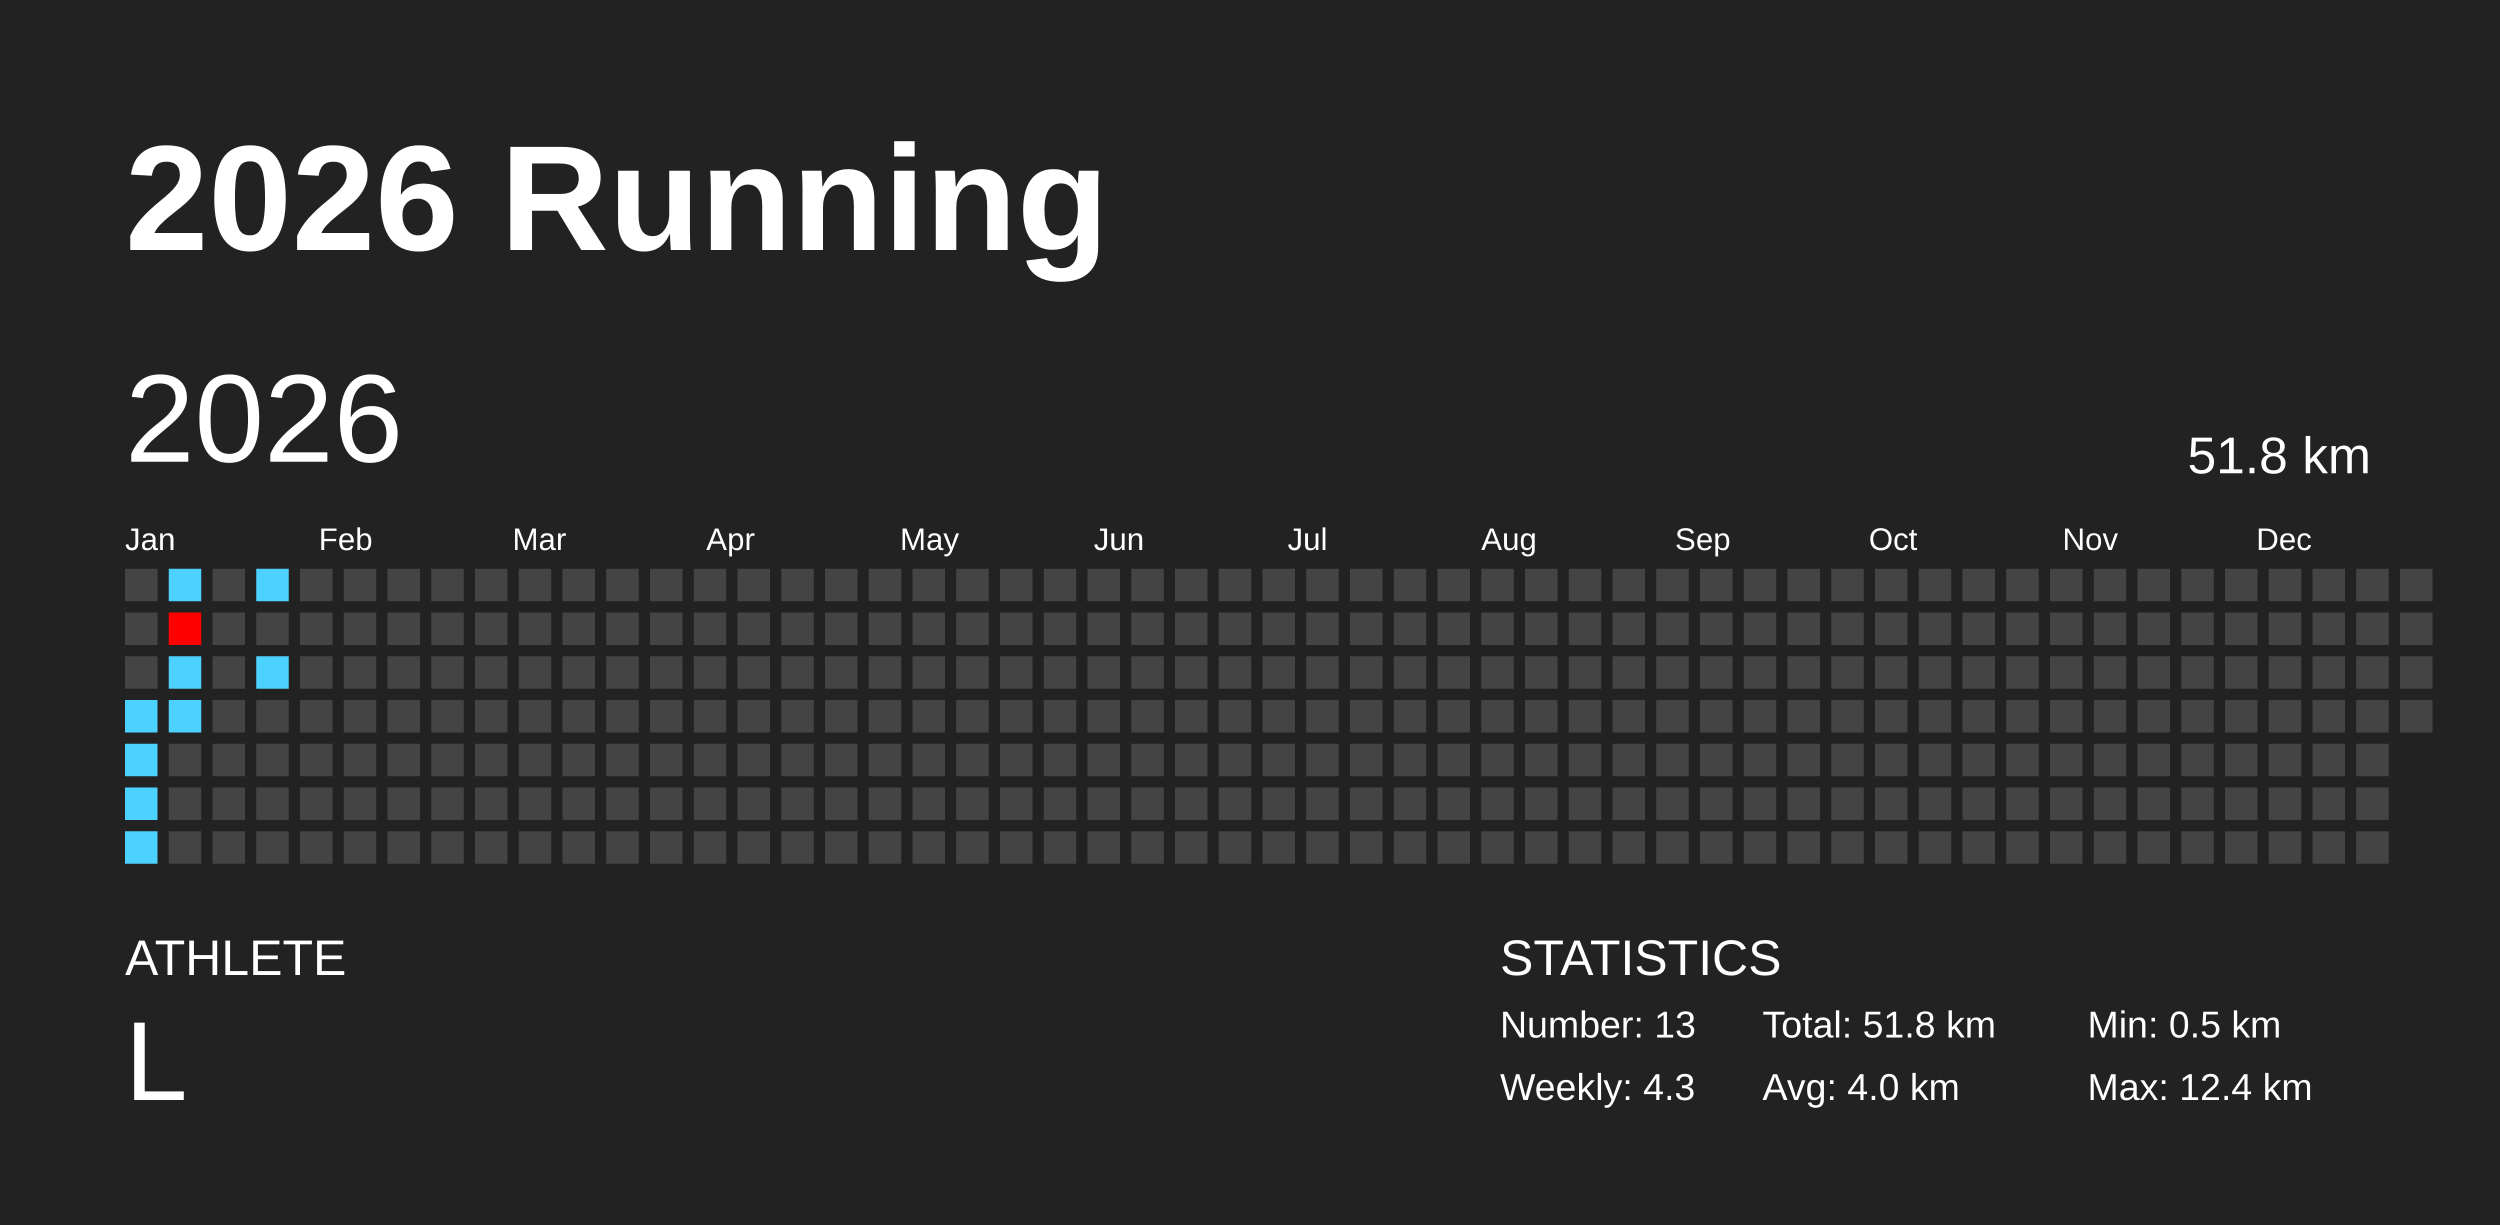
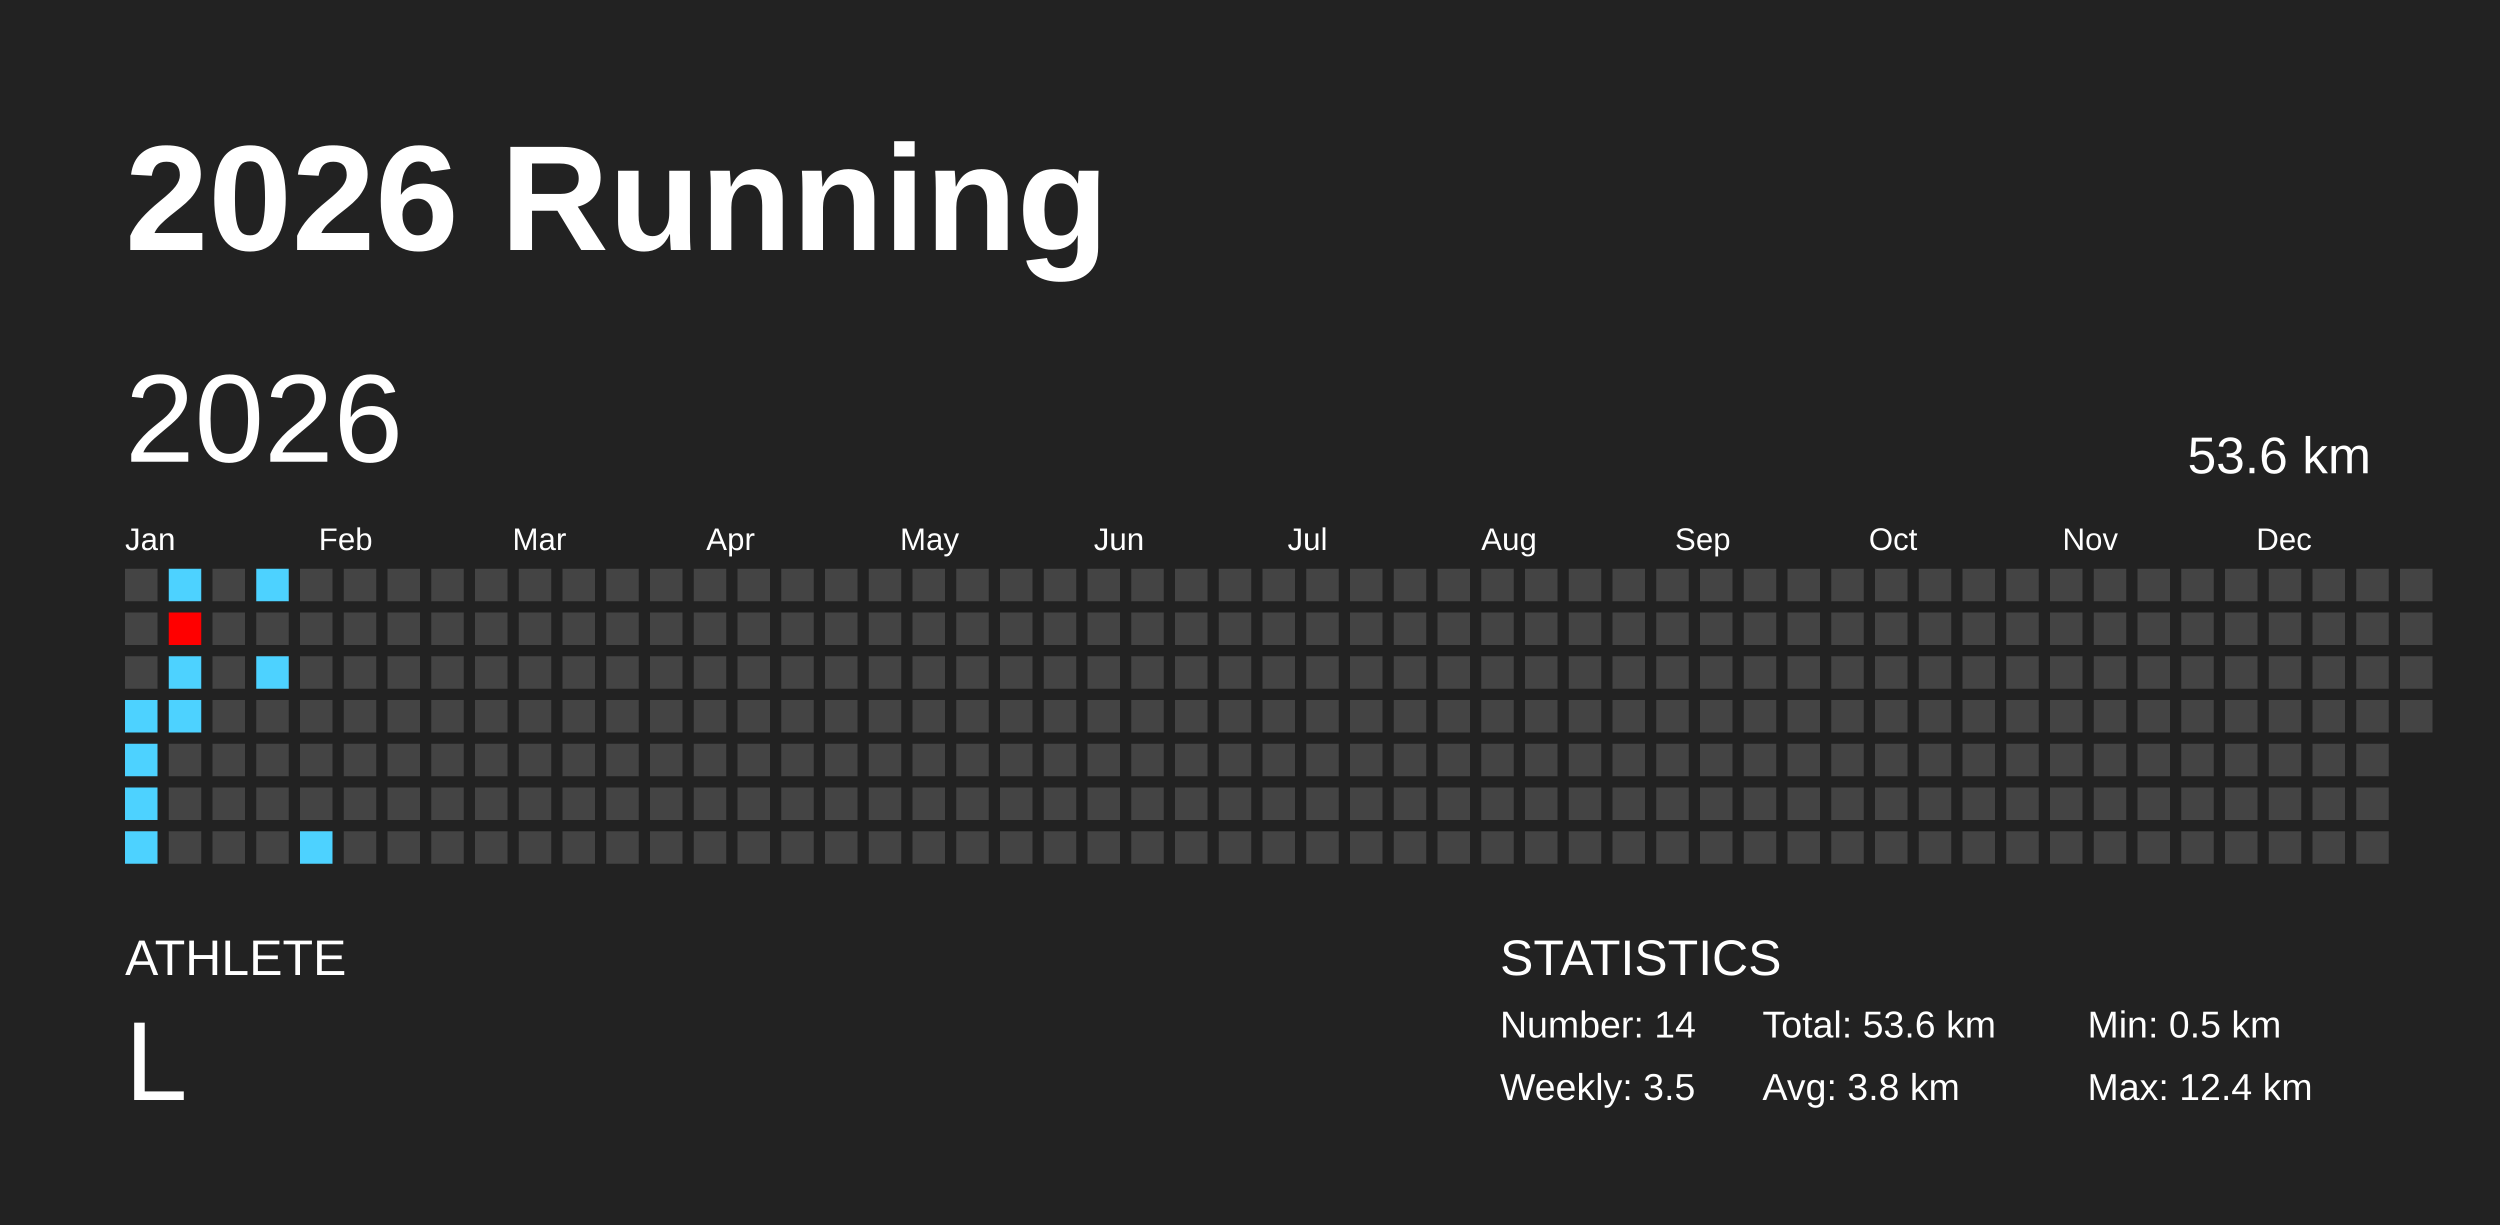
<svg xmlns="http://www.w3.org/2000/svg" baseProfile="full" height="98mm" version="1.1" viewBox="0,0,200,98" width="200mm">
  <defs />
  <rect fill="#222222" height="98" width="200" x="0" y="0" />
  <text fill="#FFFFFF" style="font-size:12px; font-family:Arial; font-weight:bold;" x="10" y="20">2026 Running</text>
  <text fill="#FFFFFF" style="font-size:4px; font-family:Arial" x="10" y="78">ATHLETE</text>
  <text fill="#FFFFFF" style="font-size:9px; font-family:Arial" x="10" y="88">L</text>
  <text fill="#FFFFFF" style="font-size:4px; font-family:Arial" x="120" y="78">STATISTICS</text>
-   <text fill="#FFFFFF" style="font-size:3px; font-family:Arial" x="120" y="83">Number: 13</text>
-   <text fill="#FFFFFF" style="font-size:3px; font-family:Arial" x="120" y="88">Weekly: 4.3</text>
-   <text fill="#FFFFFF" style="font-size:3px; font-family:Arial" x="141" y="83">Total: 51.8 km</text>
-   <text fill="#FFFFFF" style="font-size:3px; font-family:Arial" x="141" y="88">Avg: 4.0 km</text>
+   <text fill="#FFFFFF" style="font-size:3px; font-family:Arial" x="120" y="83">Number: 14</text>
+   <text fill="#FFFFFF" style="font-size:3px; font-family:Arial" x="120" y="88">Weekly: 3.5</text>
+   <text fill="#FFFFFF" style="font-size:3px; font-family:Arial" x="141" y="83">Total: 53.6 km</text>
+   <text fill="#FFFFFF" style="font-size:3px; font-family:Arial" x="141" y="88">Avg: 3.8 km</text>
  <text fill="#FFFFFF" style="font-size:3px; font-family:Arial" x="167" y="83">Min: 0.5 km</text>
  <text fill="#FFFFFF" style="font-size:3px; font-family:Arial" x="167" y="88">Max: 12.4 km</text>
  <text dominant-baseline="hanging" fill="#FFFFFF" style="font-size:10.0px; font-family:Arial;" x="10" y="30">2026</text>
-   <text dominant-baseline="hanging" fill="#FFFFFF" style="font-size:4.125px; font-family:Arial;" x="175" y="35">51.8 km</text>
+   <text dominant-baseline="hanging" fill="#FFFFFF" style="font-size:4.125px; font-family:Arial;" x="175" y="35">53.6 km</text>
  <text fill="#FFFFFF" style="font-size:2.5px; font-family:Arial" x="10.0" y="44">Jan</text>
  <text fill="#FFFFFF" style="font-size:2.5px; font-family:Arial" x="25.5" y="44">Feb</text>
  <text fill="#FFFFFF" style="font-size:2.5px; font-family:Arial" x="41.0" y="44">Mar</text>
  <text fill="#FFFFFF" style="font-size:2.5px; font-family:Arial" x="56.5" y="44">Apr</text>
  <text fill="#FFFFFF" style="font-size:2.5px; font-family:Arial" x="72.0" y="44">May</text>
  <text fill="#FFFFFF" style="font-size:2.5px; font-family:Arial" x="87.5" y="44">Jun</text>
  <text fill="#FFFFFF" style="font-size:2.5px; font-family:Arial" x="103.0" y="44">Jul</text>
  <text fill="#FFFFFF" style="font-size:2.5px; font-family:Arial" x="118.5" y="44">Aug</text>
  <text fill="#FFFFFF" style="font-size:2.5px; font-family:Arial" x="134.0" y="44">Sep</text>
  <text fill="#FFFFFF" style="font-size:2.5px; font-family:Arial" x="149.5" y="44">Oct</text>
  <text fill="#FFFFFF" style="font-size:2.5px; font-family:Arial" x="165.0" y="44">Nov</text>
  <text fill="#FFFFFF" style="font-size:2.5px; font-family:Arial" x="180.5" y="44">Dec</text>
  <rect fill="#444444" height="2.6" width="2.6" x="10.0" y="45.5" />
  <rect fill="#444444" height="2.6" width="2.6" x="10.0" y="49.0" />
  <rect fill="#444444" height="2.6" width="2.6" x="10.0" y="52.5" />
  <rect fill="#4dd2ff" height="2.6" width="2.6" x="10.0" y="56.0" />
  <rect fill="#4dd2ff" height="2.6" width="2.6" x="10.0" y="59.5" />
  <rect fill="#4dd2ff" height="2.6" width="2.6" x="10.0" y="63.0" />
  <rect fill="#4dd2ff" height="2.6" width="2.6" x="10.0" y="66.5" />
  <rect fill="#4dd2ff" height="2.6" width="2.6" x="13.5" y="45.5" />
  <rect fill="#ff0000" height="2.6" width="2.6" x="13.5" y="49.0" />
  <rect fill="#4dd2ff" height="2.6" width="2.6" x="13.5" y="52.5" />
  <rect fill="#4dd2ff" height="2.6" width="2.6" x="13.5" y="56.0" />
  <rect fill="#444444" height="2.6" width="2.6" x="13.5" y="59.5" />
  <rect fill="#444444" height="2.6" width="2.6" x="13.5" y="63.0" />
  <rect fill="#444444" height="2.6" width="2.6" x="13.5" y="66.5" />
  <rect fill="#444444" height="2.6" width="2.6" x="17.0" y="45.5" />
  <rect fill="#444444" height="2.6" width="2.6" x="17.0" y="49.0" />
  <rect fill="#444444" height="2.6" width="2.6" x="17.0" y="52.5" />
  <rect fill="#444444" height="2.6" width="2.6" x="17.0" y="56.0" />
  <rect fill="#444444" height="2.6" width="2.6" x="17.0" y="59.5" />
  <rect fill="#444444" height="2.6" width="2.6" x="17.0" y="63.0" />
  <rect fill="#444444" height="2.6" width="2.6" x="17.0" y="66.5" />
  <rect fill="#4dd2ff" height="2.6" width="2.6" x="20.5" y="45.5" />
  <rect fill="#444444" height="2.6" width="2.6" x="20.5" y="49.0" />
  <rect fill="#4dd2ff" height="2.6" width="2.6" x="20.5" y="52.5" />
  <rect fill="#444444" height="2.6" width="2.6" x="20.5" y="56.0" />
  <rect fill="#444444" height="2.6" width="2.6" x="20.5" y="59.5" />
  <rect fill="#444444" height="2.6" width="2.6" x="20.5" y="63.0" />
  <rect fill="#444444" height="2.6" width="2.6" x="20.5" y="66.5" />
  <rect fill="#444444" height="2.6" width="2.6" x="24.0" y="45.5" />
  <rect fill="#444444" height="2.6" width="2.6" x="24.0" y="49.0" />
  <rect fill="#444444" height="2.6" width="2.6" x="24.0" y="52.5" />
  <rect fill="#444444" height="2.6" width="2.6" x="24.0" y="56.0" />
  <rect fill="#444444" height="2.6" width="2.6" x="24.0" y="59.5" />
  <rect fill="#444444" height="2.6" width="2.6" x="24.0" y="63.0" />
-   <rect fill="#444444" height="2.6" width="2.6" x="24.0" y="66.5" />
+   <rect fill="#4dd2ff" height="2.6" width="2.6" x="24.0" y="66.5" />
  <rect fill="#444444" height="2.6" width="2.6" x="27.5" y="45.5" />
  <rect fill="#444444" height="2.6" width="2.6" x="27.5" y="49.0" />
  <rect fill="#444444" height="2.6" width="2.6" x="27.5" y="52.5" />
  <rect fill="#444444" height="2.6" width="2.6" x="27.5" y="56.0" />
  <rect fill="#444444" height="2.6" width="2.6" x="27.5" y="59.5" />
  <rect fill="#444444" height="2.6" width="2.6" x="27.5" y="63.0" />
  <rect fill="#444444" height="2.6" width="2.6" x="27.5" y="66.5" />
  <rect fill="#444444" height="2.6" width="2.6" x="31.0" y="45.5" />
  <rect fill="#444444" height="2.6" width="2.6" x="31.0" y="49.0" />
  <rect fill="#444444" height="2.6" width="2.6" x="31.0" y="52.5" />
  <rect fill="#444444" height="2.6" width="2.6" x="31.0" y="56.0" />
  <rect fill="#444444" height="2.6" width="2.6" x="31.0" y="59.5" />
  <rect fill="#444444" height="2.6" width="2.6" x="31.0" y="63.0" />
  <rect fill="#444444" height="2.6" width="2.6" x="31.0" y="66.5" />
  <rect fill="#444444" height="2.6" width="2.6" x="34.5" y="45.5" />
  <rect fill="#444444" height="2.6" width="2.6" x="34.5" y="49.0" />
  <rect fill="#444444" height="2.6" width="2.6" x="34.5" y="52.5" />
  <rect fill="#444444" height="2.6" width="2.6" x="34.5" y="56.0" />
  <rect fill="#444444" height="2.6" width="2.6" x="34.5" y="59.5" />
  <rect fill="#444444" height="2.6" width="2.6" x="34.5" y="63.0" />
  <rect fill="#444444" height="2.6" width="2.6" x="34.5" y="66.5" />
  <rect fill="#444444" height="2.6" width="2.6" x="38.0" y="45.5" />
  <rect fill="#444444" height="2.6" width="2.6" x="38.0" y="49.0" />
  <rect fill="#444444" height="2.6" width="2.6" x="38.0" y="52.5" />
  <rect fill="#444444" height="2.6" width="2.6" x="38.0" y="56.0" />
  <rect fill="#444444" height="2.6" width="2.6" x="38.0" y="59.5" />
  <rect fill="#444444" height="2.6" width="2.6" x="38.0" y="63.0" />
  <rect fill="#444444" height="2.6" width="2.6" x="38.0" y="66.5" />
  <rect fill="#444444" height="2.6" width="2.6" x="41.5" y="45.5" />
  <rect fill="#444444" height="2.6" width="2.6" x="41.5" y="49.0" />
  <rect fill="#444444" height="2.6" width="2.6" x="41.5" y="52.5" />
  <rect fill="#444444" height="2.6" width="2.6" x="41.5" y="56.0" />
  <rect fill="#444444" height="2.6" width="2.6" x="41.5" y="59.5" />
  <rect fill="#444444" height="2.6" width="2.6" x="41.5" y="63.0" />
  <rect fill="#444444" height="2.6" width="2.6" x="41.5" y="66.5" />
  <rect fill="#444444" height="2.6" width="2.6" x="45.0" y="45.5" />
  <rect fill="#444444" height="2.6" width="2.6" x="45.0" y="49.0" />
  <rect fill="#444444" height="2.6" width="2.6" x="45.0" y="52.5" />
  <rect fill="#444444" height="2.6" width="2.6" x="45.0" y="56.0" />
  <rect fill="#444444" height="2.6" width="2.6" x="45.0" y="59.5" />
  <rect fill="#444444" height="2.6" width="2.6" x="45.0" y="63.0" />
  <rect fill="#444444" height="2.6" width="2.6" x="45.0" y="66.5" />
  <rect fill="#444444" height="2.6" width="2.6" x="48.5" y="45.5" />
  <rect fill="#444444" height="2.6" width="2.6" x="48.5" y="49.0" />
  <rect fill="#444444" height="2.6" width="2.6" x="48.5" y="52.5" />
  <rect fill="#444444" height="2.6" width="2.6" x="48.5" y="56.0" />
  <rect fill="#444444" height="2.6" width="2.6" x="48.5" y="59.5" />
  <rect fill="#444444" height="2.6" width="2.6" x="48.5" y="63.0" />
  <rect fill="#444444" height="2.6" width="2.6" x="48.5" y="66.5" />
  <rect fill="#444444" height="2.6" width="2.6" x="52.0" y="45.5" />
  <rect fill="#444444" height="2.6" width="2.6" x="52.0" y="49.0" />
  <rect fill="#444444" height="2.6" width="2.6" x="52.0" y="52.5" />
  <rect fill="#444444" height="2.6" width="2.6" x="52.0" y="56.0" />
  <rect fill="#444444" height="2.6" width="2.6" x="52.0" y="59.5" />
  <rect fill="#444444" height="2.6" width="2.6" x="52.0" y="63.0" />
  <rect fill="#444444" height="2.6" width="2.6" x="52.0" y="66.5" />
  <rect fill="#444444" height="2.6" width="2.6" x="55.5" y="45.5" />
  <rect fill="#444444" height="2.6" width="2.6" x="55.5" y="49.0" />
  <rect fill="#444444" height="2.6" width="2.6" x="55.5" y="52.5" />
  <rect fill="#444444" height="2.6" width="2.6" x="55.5" y="56.0" />
  <rect fill="#444444" height="2.6" width="2.6" x="55.5" y="59.5" />
  <rect fill="#444444" height="2.6" width="2.6" x="55.5" y="63.0" />
  <rect fill="#444444" height="2.6" width="2.6" x="55.5" y="66.5" />
  <rect fill="#444444" height="2.6" width="2.6" x="59.0" y="45.5" />
  <rect fill="#444444" height="2.6" width="2.6" x="59.0" y="49.0" />
  <rect fill="#444444" height="2.6" width="2.6" x="59.0" y="52.5" />
  <rect fill="#444444" height="2.6" width="2.6" x="59.0" y="56.0" />
  <rect fill="#444444" height="2.6" width="2.6" x="59.0" y="59.5" />
  <rect fill="#444444" height="2.6" width="2.6" x="59.0" y="63.0" />
  <rect fill="#444444" height="2.6" width="2.6" x="59.0" y="66.5" />
  <rect fill="#444444" height="2.6" width="2.6" x="62.5" y="45.5" />
  <rect fill="#444444" height="2.6" width="2.6" x="62.5" y="49.0" />
  <rect fill="#444444" height="2.6" width="2.6" x="62.5" y="52.5" />
  <rect fill="#444444" height="2.6" width="2.6" x="62.5" y="56.0" />
  <rect fill="#444444" height="2.6" width="2.6" x="62.5" y="59.5" />
  <rect fill="#444444" height="2.6" width="2.6" x="62.5" y="63.0" />
  <rect fill="#444444" height="2.6" width="2.6" x="62.5" y="66.5" />
  <rect fill="#444444" height="2.6" width="2.6" x="66.0" y="45.5" />
  <rect fill="#444444" height="2.6" width="2.6" x="66.0" y="49.0" />
  <rect fill="#444444" height="2.6" width="2.6" x="66.0" y="52.5" />
  <rect fill="#444444" height="2.6" width="2.6" x="66.0" y="56.0" />
  <rect fill="#444444" height="2.6" width="2.6" x="66.0" y="59.5" />
  <rect fill="#444444" height="2.6" width="2.6" x="66.0" y="63.0" />
  <rect fill="#444444" height="2.6" width="2.6" x="66.0" y="66.5" />
  <rect fill="#444444" height="2.6" width="2.6" x="69.5" y="45.5" />
  <rect fill="#444444" height="2.6" width="2.6" x="69.5" y="49.0" />
  <rect fill="#444444" height="2.6" width="2.6" x="69.5" y="52.5" />
  <rect fill="#444444" height="2.6" width="2.6" x="69.5" y="56.0" />
  <rect fill="#444444" height="2.6" width="2.6" x="69.5" y="59.5" />
  <rect fill="#444444" height="2.6" width="2.6" x="69.5" y="63.0" />
  <rect fill="#444444" height="2.6" width="2.6" x="69.5" y="66.5" />
  <rect fill="#444444" height="2.6" width="2.6" x="73.0" y="45.5" />
  <rect fill="#444444" height="2.6" width="2.6" x="73.0" y="49.0" />
  <rect fill="#444444" height="2.6" width="2.6" x="73.0" y="52.5" />
  <rect fill="#444444" height="2.6" width="2.6" x="73.0" y="56.0" />
  <rect fill="#444444" height="2.6" width="2.6" x="73.0" y="59.5" />
  <rect fill="#444444" height="2.6" width="2.6" x="73.0" y="63.0" />
  <rect fill="#444444" height="2.6" width="2.6" x="73.0" y="66.5" />
  <rect fill="#444444" height="2.6" width="2.6" x="76.5" y="45.5" />
  <rect fill="#444444" height="2.6" width="2.6" x="76.5" y="49.0" />
  <rect fill="#444444" height="2.6" width="2.6" x="76.5" y="52.5" />
  <rect fill="#444444" height="2.6" width="2.6" x="76.5" y="56.0" />
  <rect fill="#444444" height="2.6" width="2.6" x="76.5" y="59.5" />
  <rect fill="#444444" height="2.6" width="2.6" x="76.5" y="63.0" />
  <rect fill="#444444" height="2.6" width="2.6" x="76.5" y="66.5" />
  <rect fill="#444444" height="2.6" width="2.6" x="80.0" y="45.5" />
  <rect fill="#444444" height="2.6" width="2.6" x="80.0" y="49.0" />
  <rect fill="#444444" height="2.6" width="2.6" x="80.0" y="52.5" />
  <rect fill="#444444" height="2.6" width="2.6" x="80.0" y="56.0" />
  <rect fill="#444444" height="2.6" width="2.6" x="80.0" y="59.5" />
  <rect fill="#444444" height="2.6" width="2.6" x="80.0" y="63.0" />
  <rect fill="#444444" height="2.6" width="2.6" x="80.0" y="66.5" />
  <rect fill="#444444" height="2.6" width="2.6" x="83.5" y="45.5" />
  <rect fill="#444444" height="2.6" width="2.6" x="83.5" y="49.0" />
  <rect fill="#444444" height="2.6" width="2.6" x="83.5" y="52.5" />
  <rect fill="#444444" height="2.6" width="2.6" x="83.5" y="56.0" />
  <rect fill="#444444" height="2.6" width="2.6" x="83.5" y="59.5" />
  <rect fill="#444444" height="2.6" width="2.6" x="83.5" y="63.0" />
  <rect fill="#444444" height="2.6" width="2.6" x="83.5" y="66.5" />
  <rect fill="#444444" height="2.6" width="2.6" x="87.0" y="45.5" />
  <rect fill="#444444" height="2.6" width="2.6" x="87.0" y="49.0" />
  <rect fill="#444444" height="2.6" width="2.6" x="87.0" y="52.5" />
  <rect fill="#444444" height="2.6" width="2.6" x="87.0" y="56.0" />
  <rect fill="#444444" height="2.6" width="2.6" x="87.0" y="59.5" />
  <rect fill="#444444" height="2.6" width="2.6" x="87.0" y="63.0" />
  <rect fill="#444444" height="2.6" width="2.6" x="87.0" y="66.5" />
  <rect fill="#444444" height="2.6" width="2.6" x="90.5" y="45.5" />
  <rect fill="#444444" height="2.6" width="2.6" x="90.5" y="49.0" />
  <rect fill="#444444" height="2.6" width="2.6" x="90.5" y="52.5" />
  <rect fill="#444444" height="2.6" width="2.6" x="90.5" y="56.0" />
  <rect fill="#444444" height="2.6" width="2.6" x="90.5" y="59.5" />
  <rect fill="#444444" height="2.6" width="2.6" x="90.5" y="63.0" />
  <rect fill="#444444" height="2.6" width="2.6" x="90.5" y="66.5" />
  <rect fill="#444444" height="2.6" width="2.6" x="94.0" y="45.5" />
  <rect fill="#444444" height="2.6" width="2.6" x="94.0" y="49.0" />
  <rect fill="#444444" height="2.6" width="2.6" x="94.0" y="52.5" />
  <rect fill="#444444" height="2.6" width="2.6" x="94.0" y="56.0" />
  <rect fill="#444444" height="2.6" width="2.6" x="94.0" y="59.5" />
  <rect fill="#444444" height="2.6" width="2.6" x="94.0" y="63.0" />
  <rect fill="#444444" height="2.6" width="2.6" x="94.0" y="66.5" />
  <rect fill="#444444" height="2.6" width="2.6" x="97.5" y="45.5" />
  <rect fill="#444444" height="2.6" width="2.6" x="97.5" y="49.0" />
  <rect fill="#444444" height="2.6" width="2.6" x="97.5" y="52.5" />
  <rect fill="#444444" height="2.6" width="2.6" x="97.5" y="56.0" />
  <rect fill="#444444" height="2.6" width="2.6" x="97.5" y="59.5" />
  <rect fill="#444444" height="2.6" width="2.6" x="97.5" y="63.0" />
  <rect fill="#444444" height="2.6" width="2.6" x="97.5" y="66.5" />
  <rect fill="#444444" height="2.6" width="2.6" x="101.0" y="45.5" />
  <rect fill="#444444" height="2.6" width="2.6" x="101.0" y="49.0" />
  <rect fill="#444444" height="2.6" width="2.6" x="101.0" y="52.5" />
  <rect fill="#444444" height="2.6" width="2.6" x="101.0" y="56.0" />
  <rect fill="#444444" height="2.6" width="2.6" x="101.0" y="59.5" />
  <rect fill="#444444" height="2.6" width="2.6" x="101.0" y="63.0" />
  <rect fill="#444444" height="2.6" width="2.6" x="101.0" y="66.5" />
  <rect fill="#444444" height="2.6" width="2.6" x="104.5" y="45.5" />
  <rect fill="#444444" height="2.6" width="2.6" x="104.5" y="49.0" />
  <rect fill="#444444" height="2.6" width="2.6" x="104.5" y="52.5" />
  <rect fill="#444444" height="2.6" width="2.6" x="104.5" y="56.0" />
  <rect fill="#444444" height="2.6" width="2.6" x="104.5" y="59.5" />
  <rect fill="#444444" height="2.6" width="2.6" x="104.5" y="63.0" />
  <rect fill="#444444" height="2.6" width="2.6" x="104.5" y="66.5" />
  <rect fill="#444444" height="2.6" width="2.6" x="108.0" y="45.5" />
  <rect fill="#444444" height="2.6" width="2.6" x="108.0" y="49.0" />
  <rect fill="#444444" height="2.6" width="2.6" x="108.0" y="52.5" />
  <rect fill="#444444" height="2.6" width="2.6" x="108.0" y="56.0" />
  <rect fill="#444444" height="2.6" width="2.6" x="108.0" y="59.5" />
  <rect fill="#444444" height="2.6" width="2.6" x="108.0" y="63.0" />
  <rect fill="#444444" height="2.6" width="2.6" x="108.0" y="66.5" />
  <rect fill="#444444" height="2.6" width="2.6" x="111.5" y="45.5" />
  <rect fill="#444444" height="2.6" width="2.6" x="111.5" y="49.0" />
  <rect fill="#444444" height="2.6" width="2.6" x="111.5" y="52.5" />
  <rect fill="#444444" height="2.6" width="2.6" x="111.5" y="56.0" />
  <rect fill="#444444" height="2.6" width="2.6" x="111.5" y="59.5" />
  <rect fill="#444444" height="2.6" width="2.6" x="111.5" y="63.0" />
  <rect fill="#444444" height="2.6" width="2.6" x="111.5" y="66.5" />
  <rect fill="#444444" height="2.6" width="2.6" x="115.0" y="45.5" />
  <rect fill="#444444" height="2.6" width="2.6" x="115.0" y="49.0" />
  <rect fill="#444444" height="2.6" width="2.6" x="115.0" y="52.5" />
  <rect fill="#444444" height="2.6" width="2.6" x="115.0" y="56.0" />
  <rect fill="#444444" height="2.6" width="2.6" x="115.0" y="59.5" />
  <rect fill="#444444" height="2.6" width="2.6" x="115.0" y="63.0" />
  <rect fill="#444444" height="2.6" width="2.6" x="115.0" y="66.5" />
  <rect fill="#444444" height="2.6" width="2.6" x="118.5" y="45.5" />
  <rect fill="#444444" height="2.6" width="2.6" x="118.5" y="49.0" />
  <rect fill="#444444" height="2.6" width="2.6" x="118.5" y="52.5" />
  <rect fill="#444444" height="2.6" width="2.6" x="118.5" y="56.0" />
  <rect fill="#444444" height="2.6" width="2.6" x="118.5" y="59.5" />
  <rect fill="#444444" height="2.6" width="2.6" x="118.5" y="63.0" />
  <rect fill="#444444" height="2.6" width="2.6" x="118.5" y="66.5" />
  <rect fill="#444444" height="2.6" width="2.6" x="122.0" y="45.5" />
  <rect fill="#444444" height="2.6" width="2.6" x="122.0" y="49.0" />
  <rect fill="#444444" height="2.6" width="2.6" x="122.0" y="52.5" />
  <rect fill="#444444" height="2.6" width="2.6" x="122.0" y="56.0" />
  <rect fill="#444444" height="2.6" width="2.6" x="122.0" y="59.5" />
  <rect fill="#444444" height="2.6" width="2.6" x="122.0" y="63.0" />
  <rect fill="#444444" height="2.6" width="2.6" x="122.0" y="66.5" />
  <rect fill="#444444" height="2.6" width="2.6" x="125.5" y="45.5" />
  <rect fill="#444444" height="2.6" width="2.6" x="125.5" y="49.0" />
  <rect fill="#444444" height="2.6" width="2.6" x="125.5" y="52.5" />
  <rect fill="#444444" height="2.6" width="2.6" x="125.5" y="56.0" />
  <rect fill="#444444" height="2.6" width="2.6" x="125.5" y="59.5" />
  <rect fill="#444444" height="2.6" width="2.6" x="125.5" y="63.0" />
  <rect fill="#444444" height="2.6" width="2.6" x="125.5" y="66.5" />
  <rect fill="#444444" height="2.6" width="2.6" x="129.0" y="45.5" />
  <rect fill="#444444" height="2.6" width="2.6" x="129.0" y="49.0" />
  <rect fill="#444444" height="2.6" width="2.6" x="129.0" y="52.5" />
  <rect fill="#444444" height="2.6" width="2.6" x="129.0" y="56.0" />
  <rect fill="#444444" height="2.6" width="2.6" x="129.0" y="59.5" />
  <rect fill="#444444" height="2.6" width="2.6" x="129.0" y="63.0" />
  <rect fill="#444444" height="2.6" width="2.6" x="129.0" y="66.5" />
  <rect fill="#444444" height="2.6" width="2.6" x="132.5" y="45.5" />
  <rect fill="#444444" height="2.6" width="2.6" x="132.5" y="49.0" />
  <rect fill="#444444" height="2.6" width="2.6" x="132.5" y="52.5" />
  <rect fill="#444444" height="2.6" width="2.6" x="132.5" y="56.0" />
  <rect fill="#444444" height="2.6" width="2.6" x="132.5" y="59.5" />
  <rect fill="#444444" height="2.6" width="2.6" x="132.5" y="63.0" />
  <rect fill="#444444" height="2.6" width="2.6" x="132.5" y="66.5" />
  <rect fill="#444444" height="2.6" width="2.6" x="136.0" y="45.5" />
  <rect fill="#444444" height="2.6" width="2.6" x="136.0" y="49.0" />
  <rect fill="#444444" height="2.6" width="2.6" x="136.0" y="52.5" />
  <rect fill="#444444" height="2.6" width="2.6" x="136.0" y="56.0" />
  <rect fill="#444444" height="2.6" width="2.6" x="136.0" y="59.5" />
  <rect fill="#444444" height="2.6" width="2.6" x="136.0" y="63.0" />
  <rect fill="#444444" height="2.6" width="2.6" x="136.0" y="66.5" />
  <rect fill="#444444" height="2.6" width="2.6" x="139.5" y="45.5" />
  <rect fill="#444444" height="2.6" width="2.6" x="139.5" y="49.0" />
  <rect fill="#444444" height="2.6" width="2.6" x="139.5" y="52.5" />
  <rect fill="#444444" height="2.6" width="2.6" x="139.5" y="56.0" />
  <rect fill="#444444" height="2.6" width="2.6" x="139.5" y="59.5" />
  <rect fill="#444444" height="2.6" width="2.6" x="139.5" y="63.0" />
  <rect fill="#444444" height="2.6" width="2.6" x="139.5" y="66.5" />
  <rect fill="#444444" height="2.6" width="2.6" x="143.0" y="45.5" />
  <rect fill="#444444" height="2.6" width="2.6" x="143.0" y="49.0" />
  <rect fill="#444444" height="2.6" width="2.6" x="143.0" y="52.5" />
  <rect fill="#444444" height="2.6" width="2.6" x="143.0" y="56.0" />
  <rect fill="#444444" height="2.6" width="2.6" x="143.0" y="59.5" />
  <rect fill="#444444" height="2.6" width="2.6" x="143.0" y="63.0" />
  <rect fill="#444444" height="2.6" width="2.6" x="143.0" y="66.5" />
  <rect fill="#444444" height="2.6" width="2.6" x="146.5" y="45.5" />
  <rect fill="#444444" height="2.6" width="2.6" x="146.5" y="49.0" />
  <rect fill="#444444" height="2.6" width="2.6" x="146.5" y="52.5" />
  <rect fill="#444444" height="2.6" width="2.6" x="146.5" y="56.0" />
  <rect fill="#444444" height="2.6" width="2.6" x="146.5" y="59.5" />
  <rect fill="#444444" height="2.6" width="2.6" x="146.5" y="63.0" />
  <rect fill="#444444" height="2.6" width="2.6" x="146.5" y="66.5" />
  <rect fill="#444444" height="2.6" width="2.6" x="150.0" y="45.5" />
  <rect fill="#444444" height="2.6" width="2.6" x="150.0" y="49.0" />
  <rect fill="#444444" height="2.6" width="2.6" x="150.0" y="52.5" />
  <rect fill="#444444" height="2.6" width="2.6" x="150.0" y="56.0" />
  <rect fill="#444444" height="2.6" width="2.6" x="150.0" y="59.5" />
  <rect fill="#444444" height="2.6" width="2.6" x="150.0" y="63.0" />
  <rect fill="#444444" height="2.6" width="2.6" x="150.0" y="66.5" />
  <rect fill="#444444" height="2.6" width="2.6" x="153.5" y="45.5" />
  <rect fill="#444444" height="2.6" width="2.6" x="153.5" y="49.0" />
  <rect fill="#444444" height="2.6" width="2.6" x="153.5" y="52.5" />
  <rect fill="#444444" height="2.6" width="2.6" x="153.5" y="56.0" />
  <rect fill="#444444" height="2.6" width="2.6" x="153.5" y="59.5" />
  <rect fill="#444444" height="2.6" width="2.6" x="153.5" y="63.0" />
  <rect fill="#444444" height="2.6" width="2.6" x="153.5" y="66.5" />
  <rect fill="#444444" height="2.6" width="2.6" x="157.0" y="45.5" />
  <rect fill="#444444" height="2.6" width="2.6" x="157.0" y="49.0" />
  <rect fill="#444444" height="2.6" width="2.6" x="157.0" y="52.5" />
  <rect fill="#444444" height="2.6" width="2.6" x="157.0" y="56.0" />
  <rect fill="#444444" height="2.6" width="2.6" x="157.0" y="59.5" />
  <rect fill="#444444" height="2.6" width="2.6" x="157.0" y="63.0" />
  <rect fill="#444444" height="2.6" width="2.6" x="157.0" y="66.5" />
  <rect fill="#444444" height="2.6" width="2.6" x="160.5" y="45.5" />
  <rect fill="#444444" height="2.6" width="2.6" x="160.5" y="49.0" />
  <rect fill="#444444" height="2.6" width="2.6" x="160.5" y="52.5" />
  <rect fill="#444444" height="2.6" width="2.6" x="160.5" y="56.0" />
  <rect fill="#444444" height="2.6" width="2.6" x="160.5" y="59.5" />
  <rect fill="#444444" height="2.6" width="2.6" x="160.5" y="63.0" />
  <rect fill="#444444" height="2.6" width="2.6" x="160.5" y="66.5" />
  <rect fill="#444444" height="2.6" width="2.6" x="164.0" y="45.5" />
  <rect fill="#444444" height="2.6" width="2.6" x="164.0" y="49.0" />
  <rect fill="#444444" height="2.6" width="2.6" x="164.0" y="52.5" />
  <rect fill="#444444" height="2.6" width="2.6" x="164.0" y="56.0" />
  <rect fill="#444444" height="2.6" width="2.6" x="164.0" y="59.5" />
  <rect fill="#444444" height="2.6" width="2.6" x="164.0" y="63.0" />
  <rect fill="#444444" height="2.6" width="2.6" x="164.0" y="66.5" />
  <rect fill="#444444" height="2.6" width="2.6" x="167.5" y="45.5" />
  <rect fill="#444444" height="2.6" width="2.6" x="167.5" y="49.0" />
  <rect fill="#444444" height="2.6" width="2.6" x="167.5" y="52.5" />
  <rect fill="#444444" height="2.6" width="2.6" x="167.5" y="56.0" />
  <rect fill="#444444" height="2.6" width="2.6" x="167.5" y="59.5" />
  <rect fill="#444444" height="2.6" width="2.6" x="167.5" y="63.0" />
  <rect fill="#444444" height="2.6" width="2.6" x="167.5" y="66.5" />
  <rect fill="#444444" height="2.6" width="2.6" x="171.0" y="45.5" />
  <rect fill="#444444" height="2.6" width="2.6" x="171.0" y="49.0" />
  <rect fill="#444444" height="2.6" width="2.6" x="171.0" y="52.5" />
  <rect fill="#444444" height="2.6" width="2.6" x="171.0" y="56.0" />
  <rect fill="#444444" height="2.6" width="2.6" x="171.0" y="59.5" />
  <rect fill="#444444" height="2.6" width="2.6" x="171.0" y="63.0" />
  <rect fill="#444444" height="2.6" width="2.6" x="171.0" y="66.5" />
  <rect fill="#444444" height="2.6" width="2.6" x="174.5" y="45.5" />
  <rect fill="#444444" height="2.6" width="2.6" x="174.5" y="49.0" />
  <rect fill="#444444" height="2.6" width="2.6" x="174.5" y="52.5" />
  <rect fill="#444444" height="2.6" width="2.6" x="174.5" y="56.0" />
  <rect fill="#444444" height="2.6" width="2.6" x="174.5" y="59.5" />
  <rect fill="#444444" height="2.6" width="2.6" x="174.5" y="63.0" />
  <rect fill="#444444" height="2.6" width="2.6" x="174.5" y="66.5" />
  <rect fill="#444444" height="2.6" width="2.6" x="178.0" y="45.5" />
  <rect fill="#444444" height="2.6" width="2.6" x="178.0" y="49.0" />
  <rect fill="#444444" height="2.6" width="2.6" x="178.0" y="52.5" />
  <rect fill="#444444" height="2.6" width="2.6" x="178.0" y="56.0" />
  <rect fill="#444444" height="2.6" width="2.6" x="178.0" y="59.5" />
  <rect fill="#444444" height="2.6" width="2.6" x="178.0" y="63.0" />
  <rect fill="#444444" height="2.6" width="2.6" x="178.0" y="66.5" />
  <rect fill="#444444" height="2.6" width="2.6" x="181.5" y="45.5" />
  <rect fill="#444444" height="2.6" width="2.6" x="181.5" y="49.0" />
  <rect fill="#444444" height="2.6" width="2.6" x="181.5" y="52.5" />
  <rect fill="#444444" height="2.6" width="2.6" x="181.5" y="56.0" />
  <rect fill="#444444" height="2.6" width="2.6" x="181.5" y="59.5" />
  <rect fill="#444444" height="2.6" width="2.6" x="181.5" y="63.0" />
  <rect fill="#444444" height="2.6" width="2.6" x="181.5" y="66.5" />
  <rect fill="#444444" height="2.6" width="2.6" x="185.0" y="45.5" />
  <rect fill="#444444" height="2.6" width="2.6" x="185.0" y="49.0" />
  <rect fill="#444444" height="2.6" width="2.6" x="185.0" y="52.5" />
  <rect fill="#444444" height="2.6" width="2.6" x="185.0" y="56.0" />
  <rect fill="#444444" height="2.6" width="2.6" x="185.0" y="59.5" />
  <rect fill="#444444" height="2.6" width="2.6" x="185.0" y="63.0" />
  <rect fill="#444444" height="2.6" width="2.6" x="185.0" y="66.5" />
  <rect fill="#444444" height="2.6" width="2.6" x="188.5" y="45.5" />
  <rect fill="#444444" height="2.6" width="2.6" x="188.5" y="49.0" />
  <rect fill="#444444" height="2.6" width="2.6" x="188.5" y="52.5" />
  <rect fill="#444444" height="2.6" width="2.6" x="188.5" y="56.0" />
  <rect fill="#444444" height="2.6" width="2.6" x="188.5" y="59.5" />
  <rect fill="#444444" height="2.6" width="2.6" x="188.5" y="63.0" />
  <rect fill="#444444" height="2.6" width="2.6" x="188.5" y="66.5" />
  <rect fill="#444444" height="2.6" width="2.6" x="192.0" y="45.5" />
  <rect fill="#444444" height="2.6" width="2.6" x="192.0" y="49.0" />
  <rect fill="#444444" height="2.6" width="2.6" x="192.0" y="52.5" />
  <rect fill="#444444" height="2.6" width="2.6" x="192.0" y="56.0" />
</svg>
